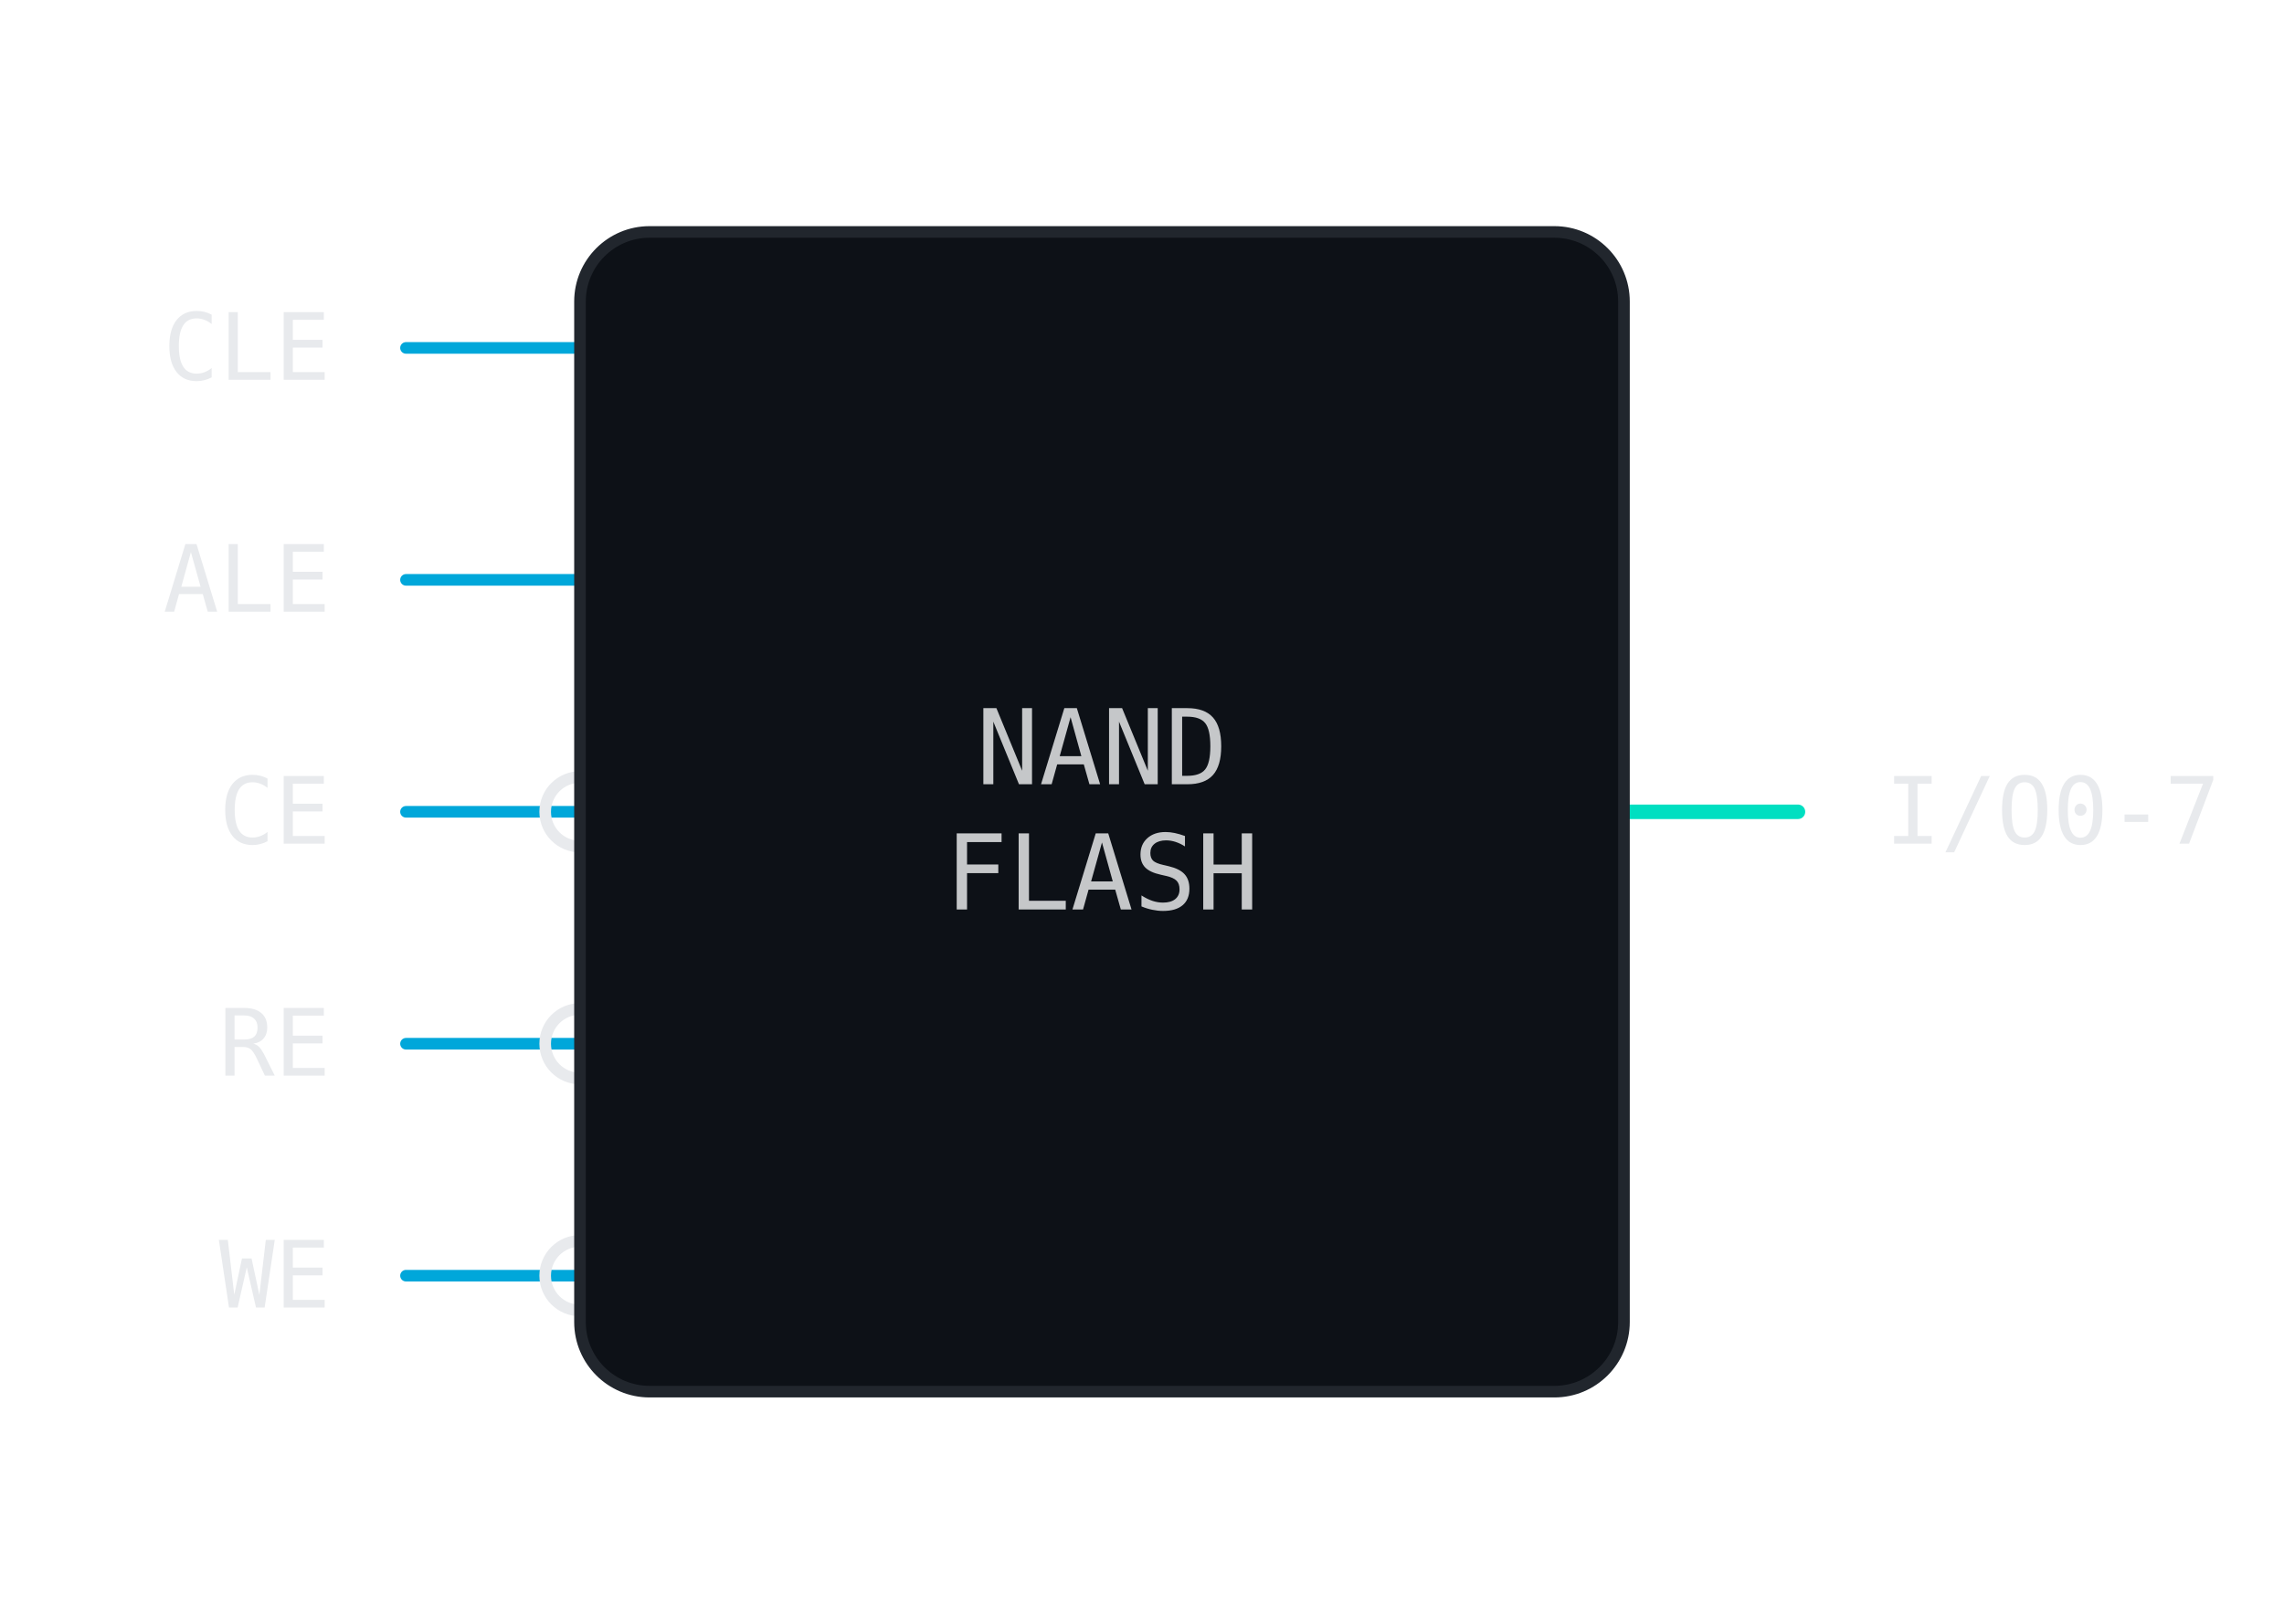
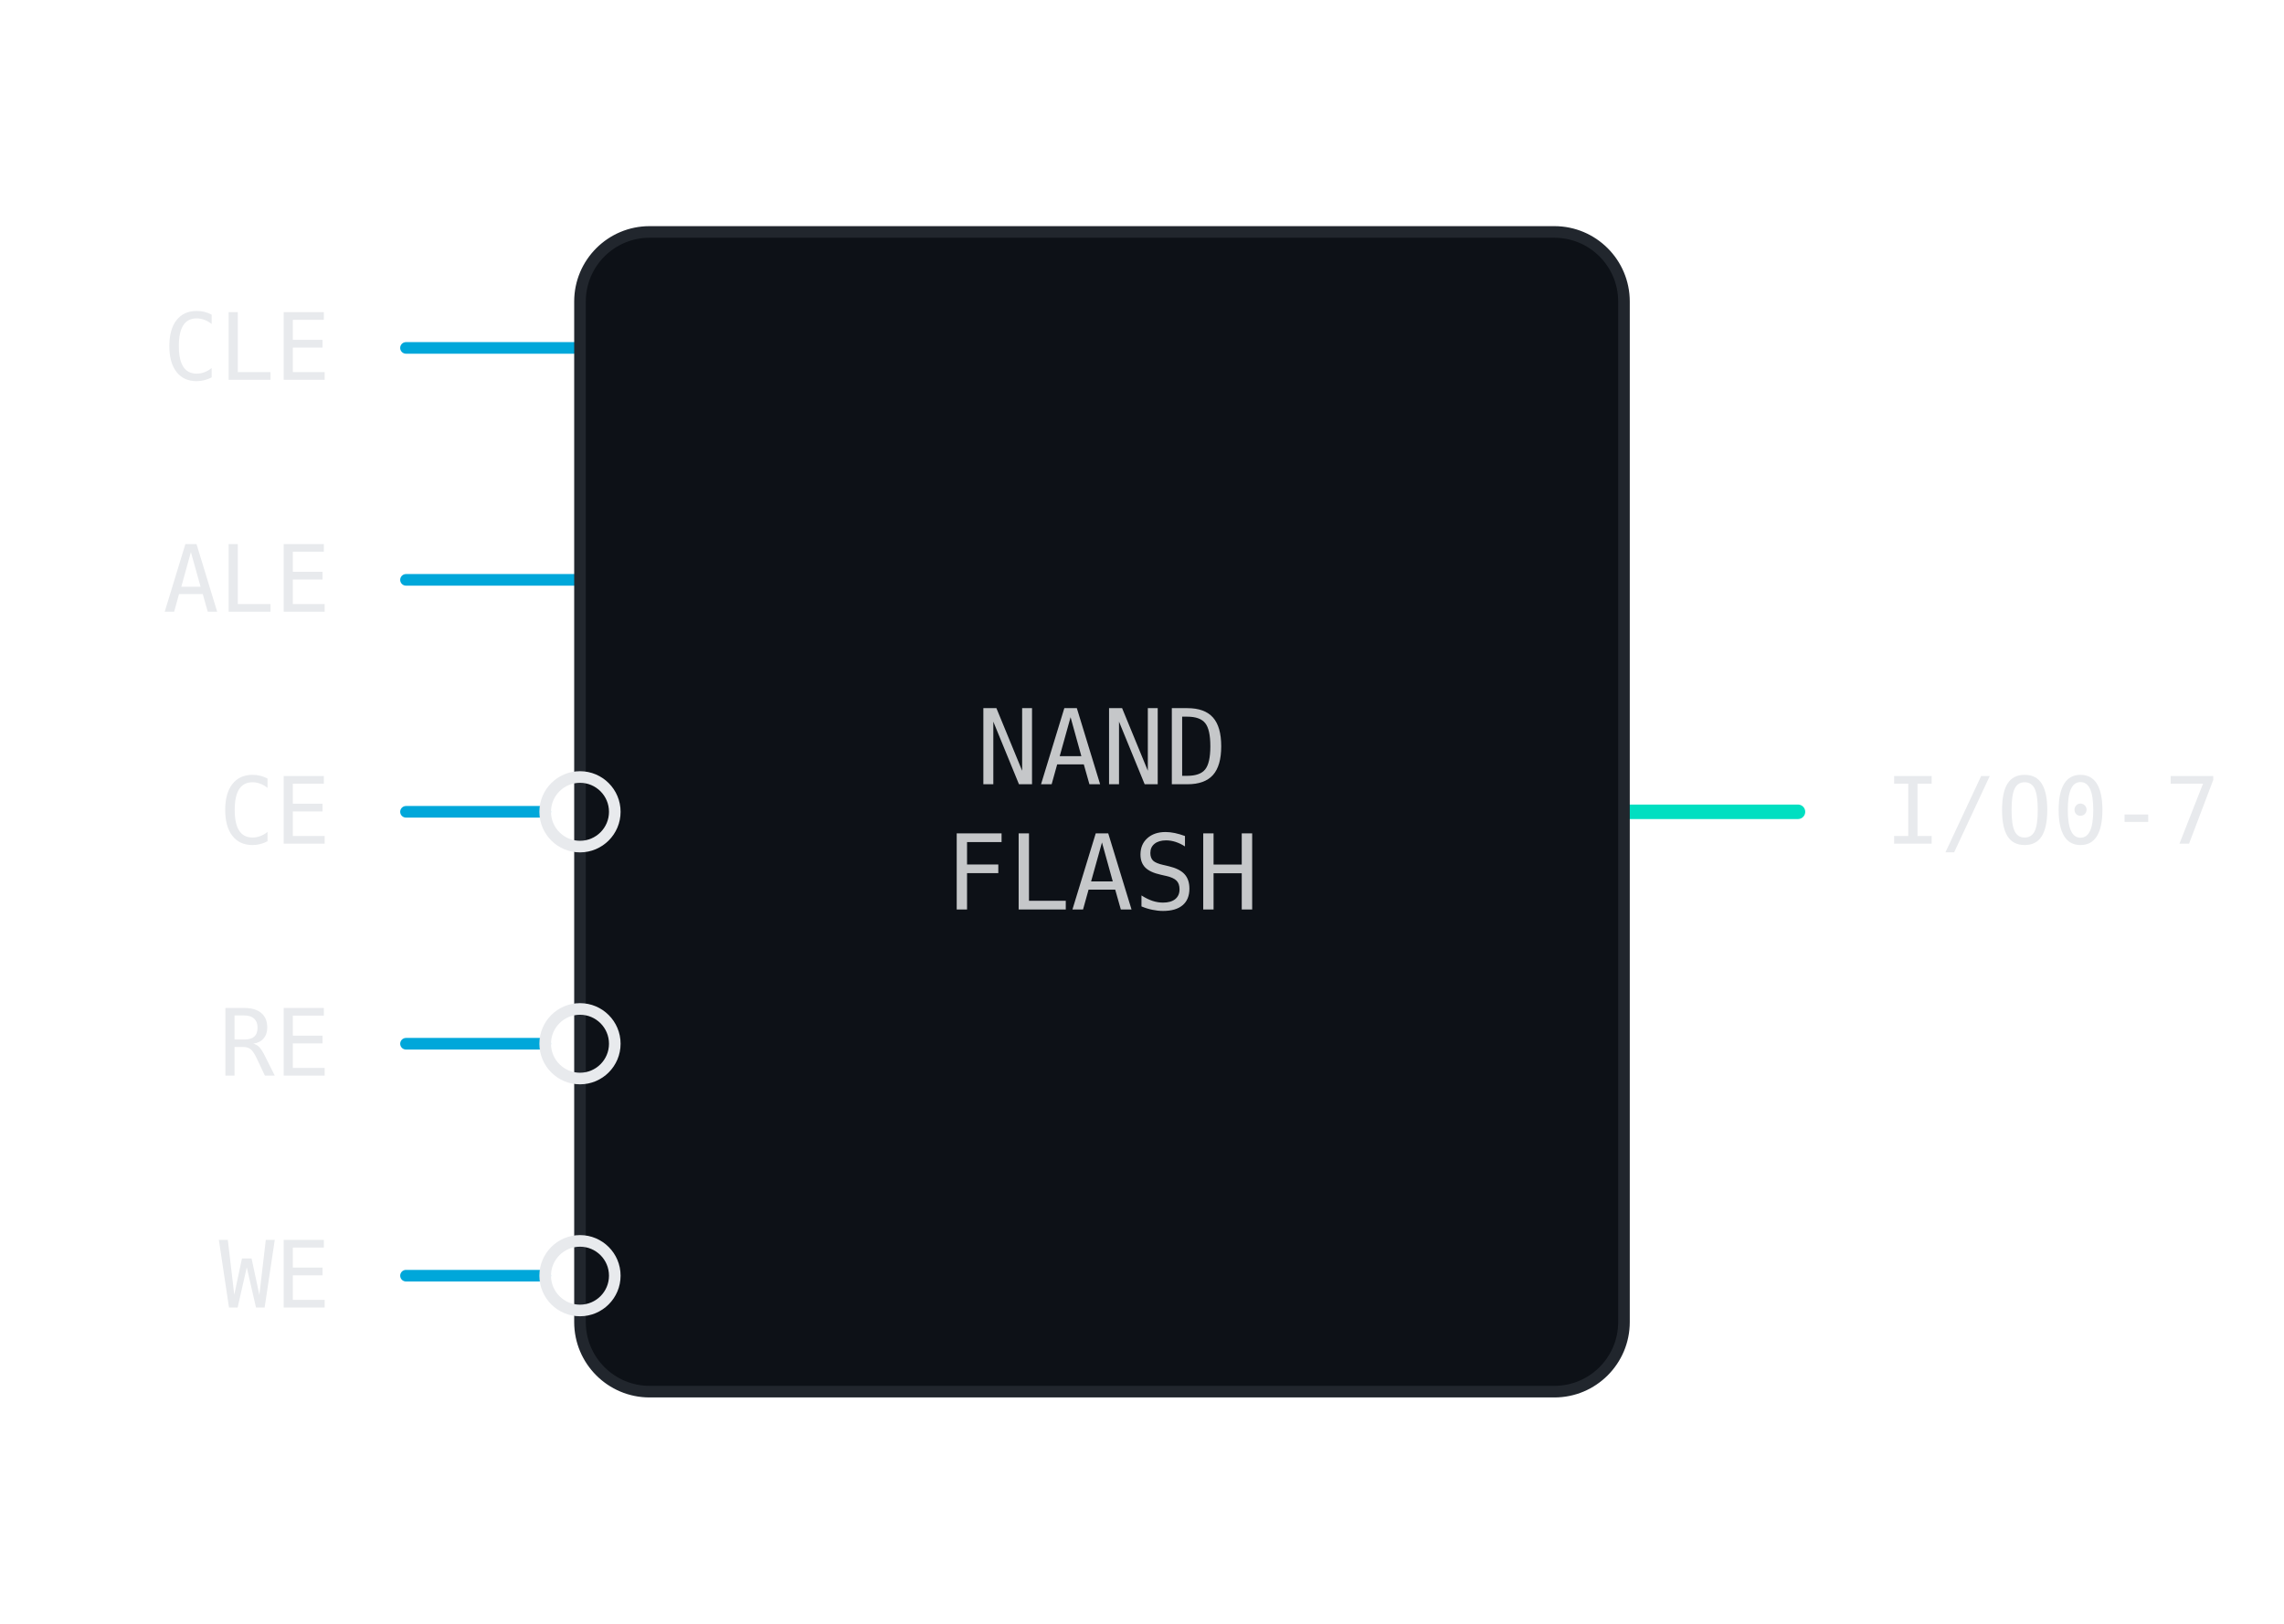
<svg xmlns="http://www.w3.org/2000/svg" viewBox="0 0 393.8 280" role="img" aria-label="NAND Flash symbol">
  <line x1="70" y1="60" x2="100" y2="60" stroke="#00a7da" stroke-width="2" stroke-linecap="round" />
  <line x1="70" y1="100" x2="100" y2="100" stroke="#00a7da" stroke-width="2" stroke-linecap="round" />
-   <line x1="70" y1="140" x2="100" y2="140" stroke="#00a7da" stroke-width="2" stroke-linecap="round" />
-   <circle cx="100" cy="140" r="6" fill="none" stroke="#e8eaed" stroke-width="2" />
-   <line x1="70" y1="180" x2="100" y2="180" stroke="#00a7da" stroke-width="2" stroke-linecap="round" />
-   <circle cx="100" cy="180" r="6" fill="none" stroke="#e8eaed" stroke-width="2" />
-   <line x1="70" y1="220" x2="100" y2="220" stroke="#00a7da" stroke-width="2" stroke-linecap="round" />
-   <circle cx="100" cy="220" r="6" fill="none" stroke="#e8eaed" stroke-width="2" />
+   <line x1="70" y1="140" x2="94" y2="140" stroke="#00a7da" stroke-width="2" stroke-linecap="round" />
+   <line x1="70" y1="180" x2="94" y2="180" stroke="#00a7da" stroke-width="2" stroke-linecap="round" />
+   <line x1="70" y1="220" x2="94" y2="220" stroke="#00a7da" stroke-width="2" stroke-linecap="round" />
  <line x1="280" y1="140" x2="310" y2="140" stroke="#00dfc1" stroke-width="2.5" stroke-linecap="round" />
  <rect x="100" y="40" width="180" height="200" rx="12" ry="12" fill="#0d1117" stroke="#21262d" stroke-width="2" />
+   <circle cx="100" cy="140" r="6" fill="none" stroke="#e8eaed" stroke-width="2" />
+   <circle cx="100" cy="180" r="6" fill="none" stroke="#e8eaed" stroke-width="2" />
+   <circle cx="100" cy="220" r="6" fill="none" stroke="#e8eaed" stroke-width="2" />
  <text x="190" y="135.25" fill="#c5c7c9" font-family="Consolas" font-size="18" font-weight="400" text-anchor="middle">NAND</text>
  <text x="190" y="156.85" fill="#c5c7c9" font-family="Consolas" font-size="18" font-weight="400" text-anchor="middle">FLASH</text>
  <text x="57" y="65.5" fill="#e8eaed" font-family="Consolas" font-size="16" font-weight="400" text-anchor="end">CLE</text>
  <text x="57" y="105.5" fill="#e8eaed" font-family="Consolas" font-size="16" font-weight="400" text-anchor="end">ALE</text>
  <text x="57" y="145.5" fill="#e8eaed" font-family="Consolas" font-size="16" font-weight="400" text-anchor="end">CE</text>
  <text x="57" y="185.5" fill="#e8eaed" font-family="Consolas" font-size="16" font-weight="400" text-anchor="end">RE</text>
  <text x="57" y="225.5" fill="#e8eaed" font-family="Consolas" font-size="16" font-weight="400" text-anchor="end">WE</text>
  <text x="325" y="145.5" fill="#e8eaed" font-family="Consolas" font-size="16" font-weight="400" text-anchor="start">I/O0-7</text>
</svg>
